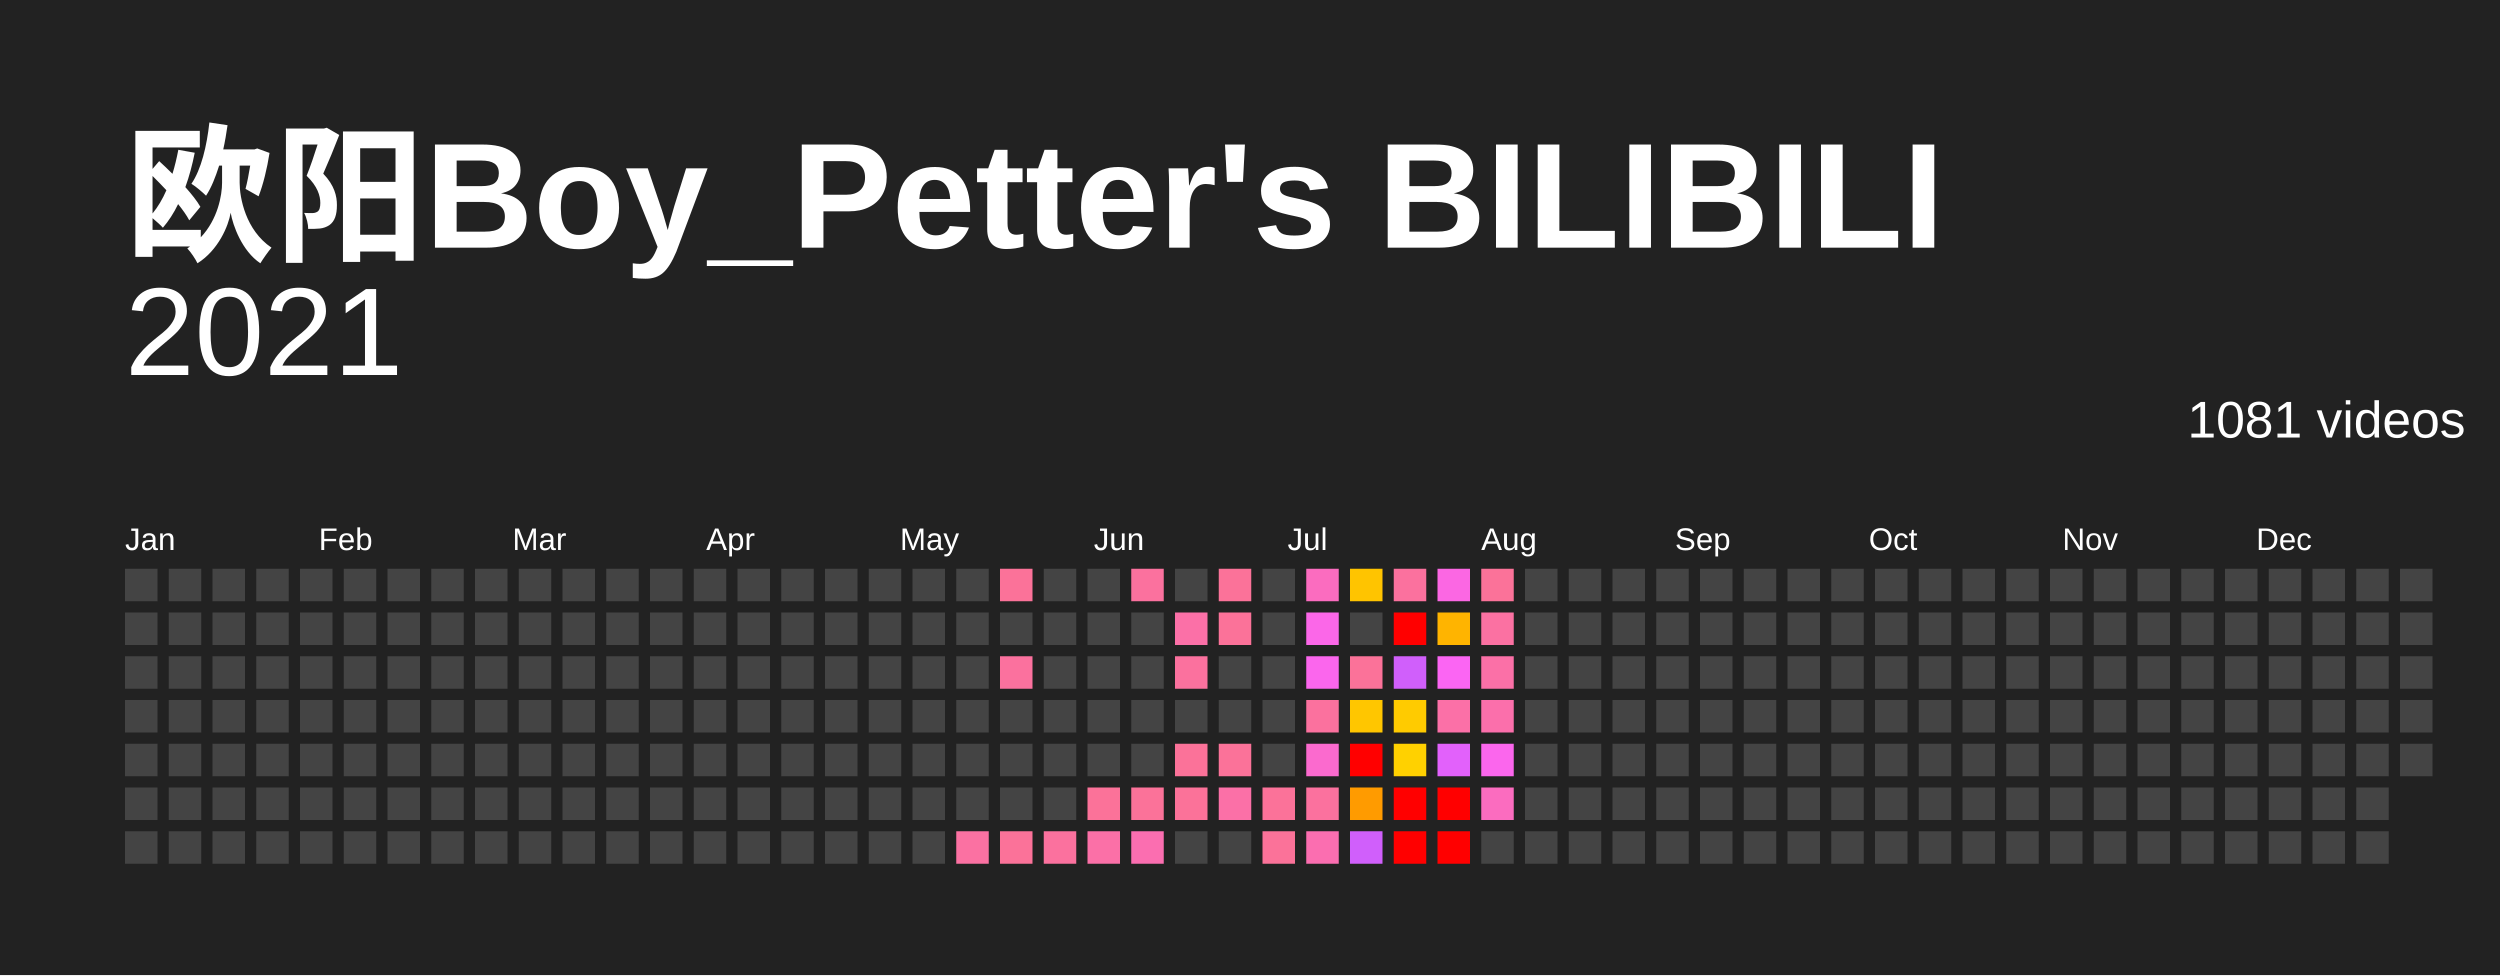
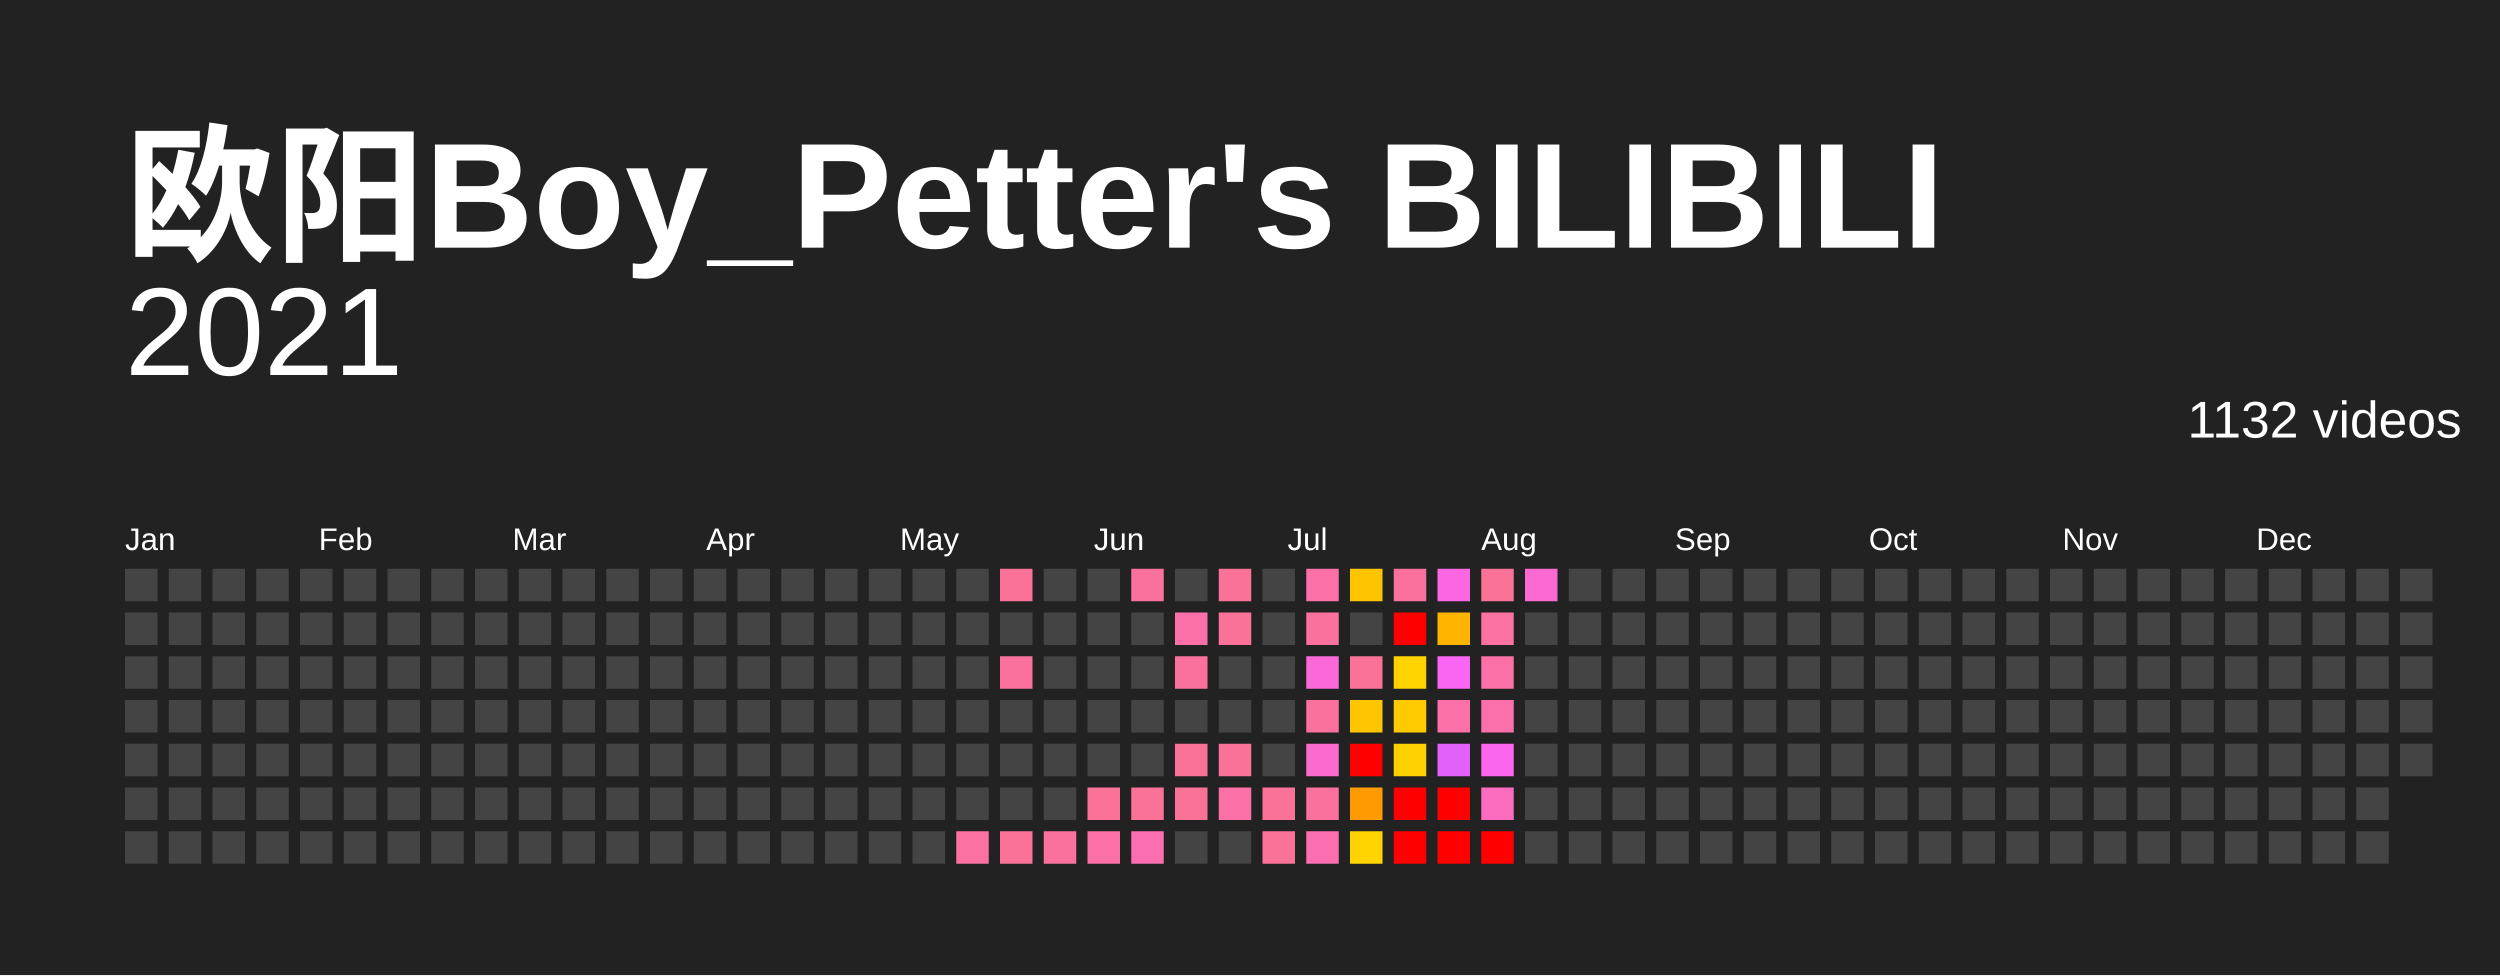
<svg xmlns="http://www.w3.org/2000/svg" baseProfile="full" height="78mm" version="1.1" viewBox="0,0,200,78" width="200mm">
  <defs />
  <rect fill="#222222" height="78" width="200" x="0" y="0" />
  <text fill="#FFFFFF" style="font-size:12px; font-family:Arial; font-weight:bold;" x="10" y="20">欧阳Boy_Petter's BILIBILI</text>
  <text alignment-baseline="hanging" fill="#FFFFFF" style="font-size:10.0px; font-family:Arial;" x="10" y="30">2021</text>
-   <text alignment-baseline="hanging" fill="#FFFFFF" style="font-size:4.125px; font-family:Arial;" x="175" y="35">1081 videos</text>
+   <text alignment-baseline="hanging" fill="#FFFFFF" style="font-size:4.125px; font-family:Arial;" x="175" y="35">1132 videos</text>
  <text fill="#FFFFFF" style="font-size:2.5px; font-family:Arial" x="10.0" y="44">Jan</text>
  <text fill="#FFFFFF" style="font-size:2.5px; font-family:Arial" x="25.5" y="44">Feb</text>
  <text fill="#FFFFFF" style="font-size:2.5px; font-family:Arial" x="41.0" y="44">Mar</text>
  <text fill="#FFFFFF" style="font-size:2.5px; font-family:Arial" x="56.5" y="44">Apr</text>
  <text fill="#FFFFFF" style="font-size:2.5px; font-family:Arial" x="72.0" y="44">May</text>
  <text fill="#FFFFFF" style="font-size:2.5px; font-family:Arial" x="87.5" y="44">Jun</text>
  <text fill="#FFFFFF" style="font-size:2.5px; font-family:Arial" x="103.0" y="44">Jul</text>
  <text fill="#FFFFFF" style="font-size:2.5px; font-family:Arial" x="118.5" y="44">Aug</text>
  <text fill="#FFFFFF" style="font-size:2.5px; font-family:Arial" x="134.0" y="44">Sep</text>
  <text fill="#FFFFFF" style="font-size:2.5px; font-family:Arial" x="149.5" y="44">Oct</text>
  <text fill="#FFFFFF" style="font-size:2.5px; font-family:Arial" x="165.0" y="44">Nov</text>
  <text fill="#FFFFFF" style="font-size:2.5px; font-family:Arial" x="180.5" y="44">Dec</text>
  <rect fill="#444444" height="2.6" width="2.6" x="10.0" y="45.5" />
  <rect fill="#444444" height="2.6" width="2.6" x="10.0" y="49.0" />
  <rect fill="#444444" height="2.6" width="2.6" x="10.0" y="52.5" />
  <rect fill="#444444" height="2.6" width="2.6" x="10.0" y="56.0" />
  <rect fill="#444444" height="2.6" width="2.6" x="10.0" y="59.5" />
  <rect fill="#444444" height="2.6" width="2.6" x="10.0" y="63.0" />
  <rect fill="#444444" height="2.6" width="2.6" x="10.0" y="66.5" />
  <rect fill="#444444" height="2.6" width="2.6" x="13.5" y="45.5" />
  <rect fill="#444444" height="2.6" width="2.6" x="13.5" y="49.0" />
  <rect fill="#444444" height="2.6" width="2.6" x="13.5" y="52.5" />
  <rect fill="#444444" height="2.6" width="2.6" x="13.5" y="56.0" />
  <rect fill="#444444" height="2.6" width="2.6" x="13.5" y="59.5" />
  <rect fill="#444444" height="2.6" width="2.6" x="13.5" y="63.0" />
  <rect fill="#444444" height="2.6" width="2.6" x="13.5" y="66.5" />
  <rect fill="#444444" height="2.6" width="2.6" x="17.0" y="45.5" />
  <rect fill="#444444" height="2.6" width="2.6" x="17.0" y="49.0" />
  <rect fill="#444444" height="2.6" width="2.6" x="17.0" y="52.5" />
  <rect fill="#444444" height="2.6" width="2.6" x="17.0" y="56.0" />
  <rect fill="#444444" height="2.6" width="2.6" x="17.0" y="59.5" />
  <rect fill="#444444" height="2.6" width="2.6" x="17.0" y="63.0" />
  <rect fill="#444444" height="2.6" width="2.6" x="17.0" y="66.5" />
  <rect fill="#444444" height="2.6" width="2.6" x="20.5" y="45.5" />
  <rect fill="#444444" height="2.6" width="2.6" x="20.5" y="49.0" />
  <rect fill="#444444" height="2.6" width="2.6" x="20.5" y="52.5" />
  <rect fill="#444444" height="2.6" width="2.6" x="20.5" y="56.0" />
  <rect fill="#444444" height="2.6" width="2.6" x="20.5" y="59.5" />
  <rect fill="#444444" height="2.6" width="2.6" x="20.5" y="63.0" />
  <rect fill="#444444" height="2.6" width="2.6" x="20.5" y="66.5" />
  <rect fill="#444444" height="2.6" width="2.6" x="24.0" y="45.5" />
  <rect fill="#444444" height="2.6" width="2.6" x="24.0" y="49.0" />
  <rect fill="#444444" height="2.6" width="2.6" x="24.0" y="52.5" />
  <rect fill="#444444" height="2.6" width="2.6" x="24.0" y="56.0" />
  <rect fill="#444444" height="2.6" width="2.6" x="24.0" y="59.5" />
  <rect fill="#444444" height="2.6" width="2.6" x="24.0" y="63.0" />
  <rect fill="#444444" height="2.6" width="2.6" x="24.0" y="66.5" />
  <rect fill="#444444" height="2.6" width="2.6" x="27.5" y="45.5" />
  <rect fill="#444444" height="2.6" width="2.6" x="27.5" y="49.0" />
  <rect fill="#444444" height="2.6" width="2.6" x="27.5" y="52.5" />
  <rect fill="#444444" height="2.6" width="2.6" x="27.5" y="56.0" />
  <rect fill="#444444" height="2.6" width="2.6" x="27.5" y="59.5" />
  <rect fill="#444444" height="2.6" width="2.6" x="27.5" y="63.0" />
  <rect fill="#444444" height="2.6" width="2.6" x="27.5" y="66.5" />
  <rect fill="#444444" height="2.6" width="2.6" x="31.0" y="45.5" />
  <rect fill="#444444" height="2.6" width="2.6" x="31.0" y="49.0" />
  <rect fill="#444444" height="2.6" width="2.6" x="31.0" y="52.5" />
  <rect fill="#444444" height="2.6" width="2.6" x="31.0" y="56.0" />
  <rect fill="#444444" height="2.6" width="2.6" x="31.0" y="59.5" />
  <rect fill="#444444" height="2.6" width="2.6" x="31.0" y="63.0" />
  <rect fill="#444444" height="2.6" width="2.6" x="31.0" y="66.5" />
  <rect fill="#444444" height="2.6" width="2.6" x="34.5" y="45.5" />
  <rect fill="#444444" height="2.6" width="2.6" x="34.5" y="49.0" />
  <rect fill="#444444" height="2.6" width="2.6" x="34.5" y="52.5" />
  <rect fill="#444444" height="2.6" width="2.6" x="34.5" y="56.0" />
  <rect fill="#444444" height="2.6" width="2.6" x="34.5" y="59.5" />
  <rect fill="#444444" height="2.6" width="2.6" x="34.5" y="63.0" />
  <rect fill="#444444" height="2.6" width="2.6" x="34.5" y="66.5" />
  <rect fill="#444444" height="2.6" width="2.6" x="38.0" y="45.5" />
  <rect fill="#444444" height="2.6" width="2.6" x="38.0" y="49.0" />
  <rect fill="#444444" height="2.6" width="2.6" x="38.0" y="52.5" />
  <rect fill="#444444" height="2.6" width="2.6" x="38.0" y="56.0" />
  <rect fill="#444444" height="2.6" width="2.6" x="38.0" y="59.5" />
  <rect fill="#444444" height="2.6" width="2.6" x="38.0" y="63.0" />
  <rect fill="#444444" height="2.6" width="2.6" x="38.0" y="66.5" />
  <rect fill="#444444" height="2.6" width="2.6" x="41.5" y="45.5" />
  <rect fill="#444444" height="2.6" width="2.6" x="41.5" y="49.0" />
  <rect fill="#444444" height="2.6" width="2.6" x="41.5" y="52.5" />
  <rect fill="#444444" height="2.6" width="2.6" x="41.5" y="56.0" />
  <rect fill="#444444" height="2.6" width="2.6" x="41.5" y="59.5" />
  <rect fill="#444444" height="2.6" width="2.6" x="41.5" y="63.0" />
  <rect fill="#444444" height="2.6" width="2.6" x="41.5" y="66.5" />
  <rect fill="#444444" height="2.6" width="2.6" x="45.0" y="45.5" />
  <rect fill="#444444" height="2.6" width="2.6" x="45.0" y="49.0" />
  <rect fill="#444444" height="2.6" width="2.6" x="45.0" y="52.5" />
  <rect fill="#444444" height="2.6" width="2.6" x="45.0" y="56.0" />
  <rect fill="#444444" height="2.6" width="2.6" x="45.0" y="59.5" />
  <rect fill="#444444" height="2.6" width="2.6" x="45.0" y="63.0" />
  <rect fill="#444444" height="2.6" width="2.6" x="45.0" y="66.5" />
  <rect fill="#444444" height="2.6" width="2.6" x="48.5" y="45.5" />
  <rect fill="#444444" height="2.6" width="2.6" x="48.5" y="49.0" />
  <rect fill="#444444" height="2.6" width="2.6" x="48.5" y="52.5" />
  <rect fill="#444444" height="2.6" width="2.6" x="48.5" y="56.0" />
  <rect fill="#444444" height="2.6" width="2.6" x="48.5" y="59.5" />
  <rect fill="#444444" height="2.6" width="2.6" x="48.5" y="63.0" />
  <rect fill="#444444" height="2.6" width="2.6" x="48.5" y="66.5" />
  <rect fill="#444444" height="2.6" width="2.6" x="52.0" y="45.5" />
  <rect fill="#444444" height="2.6" width="2.6" x="52.0" y="49.0" />
  <rect fill="#444444" height="2.6" width="2.6" x="52.0" y="52.5" />
  <rect fill="#444444" height="2.6" width="2.6" x="52.0" y="56.0" />
  <rect fill="#444444" height="2.6" width="2.6" x="52.0" y="59.5" />
  <rect fill="#444444" height="2.6" width="2.6" x="52.0" y="63.0" />
  <rect fill="#444444" height="2.6" width="2.6" x="52.0" y="66.5" />
  <rect fill="#444444" height="2.6" width="2.6" x="55.5" y="45.5" />
  <rect fill="#444444" height="2.6" width="2.6" x="55.5" y="49.0" />
  <rect fill="#444444" height="2.6" width="2.6" x="55.5" y="52.5" />
  <rect fill="#444444" height="2.6" width="2.6" x="55.5" y="56.0" />
  <rect fill="#444444" height="2.6" width="2.6" x="55.5" y="59.5" />
  <rect fill="#444444" height="2.6" width="2.6" x="55.5" y="63.0" />
  <rect fill="#444444" height="2.6" width="2.6" x="55.5" y="66.5" />
  <rect fill="#444444" height="2.6" width="2.6" x="59.0" y="45.5" />
  <rect fill="#444444" height="2.6" width="2.6" x="59.0" y="49.0" />
  <rect fill="#444444" height="2.6" width="2.6" x="59.0" y="52.5" />
  <rect fill="#444444" height="2.6" width="2.6" x="59.0" y="56.0" />
  <rect fill="#444444" height="2.6" width="2.6" x="59.0" y="59.5" />
  <rect fill="#444444" height="2.6" width="2.6" x="59.0" y="63.0" />
  <rect fill="#444444" height="2.6" width="2.6" x="59.0" y="66.5" />
  <rect fill="#444444" height="2.6" width="2.6" x="62.5" y="45.5" />
  <rect fill="#444444" height="2.6" width="2.6" x="62.5" y="49.0" />
  <rect fill="#444444" height="2.6" width="2.6" x="62.5" y="52.5" />
  <rect fill="#444444" height="2.6" width="2.6" x="62.5" y="56.0" />
  <rect fill="#444444" height="2.6" width="2.6" x="62.5" y="59.5" />
  <rect fill="#444444" height="2.6" width="2.6" x="62.5" y="63.0" />
  <rect fill="#444444" height="2.6" width="2.6" x="62.5" y="66.5" />
  <rect fill="#444444" height="2.6" width="2.6" x="66.0" y="45.5" />
  <rect fill="#444444" height="2.6" width="2.6" x="66.0" y="49.0" />
  <rect fill="#444444" height="2.6" width="2.6" x="66.0" y="52.5" />
  <rect fill="#444444" height="2.6" width="2.6" x="66.0" y="56.0" />
  <rect fill="#444444" height="2.6" width="2.6" x="66.0" y="59.5" />
  <rect fill="#444444" height="2.6" width="2.6" x="66.0" y="63.0" />
  <rect fill="#444444" height="2.6" width="2.6" x="66.0" y="66.5" />
  <rect fill="#444444" height="2.6" width="2.6" x="69.5" y="45.5" />
  <rect fill="#444444" height="2.6" width="2.6" x="69.5" y="49.0" />
  <rect fill="#444444" height="2.6" width="2.6" x="69.5" y="52.5" />
  <rect fill="#444444" height="2.6" width="2.6" x="69.5" y="56.0" />
  <rect fill="#444444" height="2.6" width="2.6" x="69.5" y="59.5" />
  <rect fill="#444444" height="2.6" width="2.6" x="69.5" y="63.0" />
  <rect fill="#444444" height="2.6" width="2.6" x="69.5" y="66.5" />
  <rect fill="#444444" height="2.6" width="2.6" x="73.0" y="45.5" />
  <rect fill="#444444" height="2.6" width="2.6" x="73.0" y="49.0" />
  <rect fill="#444444" height="2.6" width="2.6" x="73.0" y="52.5" />
  <rect fill="#444444" height="2.6" width="2.6" x="73.0" y="56.0" />
  <rect fill="#444444" height="2.6" width="2.6" x="73.0" y="59.5" />
  <rect fill="#444444" height="2.6" width="2.6" x="73.0" y="63.0" />
  <rect fill="#444444" height="2.6" width="2.6" x="73.0" y="66.5" />
  <rect fill="#444444" height="2.6" width="2.6" x="76.5" y="45.5" />
  <rect fill="#444444" height="2.6" width="2.6" x="76.5" y="49.0" />
  <rect fill="#444444" height="2.6" width="2.6" x="76.5" y="52.5" />
  <rect fill="#444444" height="2.6" width="2.6" x="76.5" y="56.0" />
  <rect fill="#444444" height="2.6" width="2.6" x="76.5" y="59.5" />
  <rect fill="#444444" height="2.6" width="2.6" x="76.5" y="63.0" />
  <rect fill="#fb71a2" height="2.6" width="2.6" x="76.5" y="66.5" />
  <rect fill="#fb7299" height="2.6" width="2.6" x="80.0" y="45.5" />
  <rect fill="#444444" height="2.6" width="2.6" x="80.0" y="49.0" />
  <rect fill="#fb719e" height="2.6" width="2.6" x="80.0" y="52.5" />
  <rect fill="#444444" height="2.6" width="2.6" x="80.0" y="56.0" />
  <rect fill="#444444" height="2.6" width="2.6" x="80.0" y="59.5" />
  <rect fill="#444444" height="2.6" width="2.6" x="80.0" y="63.0" />
  <rect fill="#fb7299" height="2.6" width="2.6" x="80.0" y="66.5" />
  <rect fill="#444444" height="2.6" width="2.6" x="83.5" y="45.5" />
  <rect fill="#444444" height="2.6" width="2.6" x="83.5" y="49.0" />
  <rect fill="#444444" height="2.6" width="2.6" x="83.5" y="52.5" />
  <rect fill="#444444" height="2.6" width="2.6" x="83.5" y="56.0" />
  <rect fill="#444444" height="2.6" width="2.6" x="83.5" y="59.5" />
  <rect fill="#444444" height="2.6" width="2.6" x="83.5" y="63.0" />
  <rect fill="#fb719e" height="2.6" width="2.6" x="83.5" y="66.5" />
  <rect fill="#444444" height="2.6" width="2.6" x="87.0" y="45.5" />
  <rect fill="#444444" height="2.6" width="2.6" x="87.0" y="49.0" />
  <rect fill="#444444" height="2.6" width="2.6" x="87.0" y="52.5" />
  <rect fill="#444444" height="2.6" width="2.6" x="87.0" y="56.0" />
  <rect fill="#444444" height="2.6" width="2.6" x="87.0" y="59.5" />
  <rect fill="#fb7299" height="2.6" width="2.6" x="87.0" y="63.0" />
  <rect fill="#fb70a7" height="2.6" width="2.6" x="87.0" y="66.5" />
  <rect fill="#fb719e" height="2.6" width="2.6" x="90.5" y="45.5" />
  <rect fill="#444444" height="2.6" width="2.6" x="90.5" y="49.0" />
  <rect fill="#444444" height="2.6" width="2.6" x="90.5" y="52.5" />
  <rect fill="#444444" height="2.6" width="2.6" x="90.5" y="56.0" />
  <rect fill="#444444" height="2.6" width="2.6" x="90.5" y="59.5" />
  <rect fill="#fb7299" height="2.6" width="2.6" x="90.5" y="63.0" />
  <rect fill="#fb6eb0" height="2.6" width="2.6" x="90.5" y="66.5" />
  <rect fill="#444444" height="2.6" width="2.6" x="94.0" y="45.5" />
  <rect fill="#fb70a7" height="2.6" width="2.6" x="94.0" y="49.0" />
  <rect fill="#fb719e" height="2.6" width="2.6" x="94.0" y="52.5" />
  <rect fill="#444444" height="2.6" width="2.6" x="94.0" y="56.0" />
  <rect fill="#fb7299" height="2.6" width="2.6" x="94.0" y="59.5" />
  <rect fill="#fb7299" height="2.6" width="2.6" x="94.0" y="63.0" />
  <rect fill="#444444" height="2.6" width="2.6" x="94.0" y="66.5" />
  <rect fill="#fb7299" height="2.6" width="2.6" x="97.5" y="45.5" />
  <rect fill="#fb7299" height="2.6" width="2.6" x="97.5" y="49.0" />
  <rect fill="#444444" height="2.6" width="2.6" x="97.5" y="52.5" />
  <rect fill="#444444" height="2.6" width="2.6" x="97.5" y="56.0" />
  <rect fill="#fb7299" height="2.6" width="2.6" x="97.5" y="59.5" />
  <rect fill="#fb70a7" height="2.6" width="2.6" x="97.5" y="63.0" />
  <rect fill="#444444" height="2.6" width="2.6" x="97.5" y="66.5" />
  <rect fill="#444444" height="2.6" width="2.6" x="101.0" y="45.5" />
  <rect fill="#444444" height="2.6" width="2.6" x="101.0" y="49.0" />
  <rect fill="#444444" height="2.6" width="2.6" x="101.0" y="52.5" />
  <rect fill="#444444" height="2.6" width="2.6" x="101.0" y="56.0" />
  <rect fill="#444444" height="2.6" width="2.6" x="101.0" y="59.5" />
  <rect fill="#fb7299" height="2.6" width="2.6" x="101.0" y="63.0" />
  <rect fill="#fb7299" height="2.6" width="2.6" x="101.0" y="66.5" />
-   <rect fill="#fb6cbf" height="2.6" width="2.6" x="104.5" y="45.5" />
-   <rect fill="#fb67e8" height="2.6" width="2.6" x="104.5" y="49.0" />
-   <rect fill="#fb66ed" height="2.6" width="2.6" x="104.5" y="52.5" />
+   <rect fill="#fb70a7" height="2.6" width="2.6" x="104.5" y="45.5" />
+   <rect fill="#fb719e" height="2.6" width="2.6" x="104.5" y="49.0" />
+   <rect fill="#fb69d8" height="2.6" width="2.6" x="104.5" y="52.5" />
  <rect fill="#fb719e" height="2.6" width="2.6" x="104.5" y="56.0" />
  <rect fill="#fb6ace" height="2.6" width="2.6" x="104.5" y="59.5" />
  <rect fill="#fb719e" height="2.6" width="2.6" x="104.5" y="63.0" />
  <rect fill="#fb6eb0" height="2.6" width="2.6" x="104.5" y="66.5" />
  <rect fill="#ffc400" height="2.6" width="2.6" x="108.0" y="45.5" />
  <rect fill="#444444" height="2.6" width="2.6" x="108.0" y="49.0" />
  <rect fill="#fb7299" height="2.6" width="2.6" x="108.0" y="52.5" />
  <rect fill="#ffc600" height="2.6" width="2.6" x="108.0" y="56.0" />
  <rect fill="red" height="2.6" width="2.6" x="108.0" y="59.5" />
  <rect fill="#ff9b00" height="2.6" width="2.6" x="108.0" y="63.0" />
-   <rect fill="#d05ffb" height="2.6" width="2.6" x="108.0" y="66.5" />
+   <rect fill="#ffd300" height="2.6" width="2.6" x="108.0" y="66.5" />
  <rect fill="#fb719e" height="2.6" width="2.6" x="111.5" y="45.5" />
  <rect fill="red" height="2.6" width="2.6" x="111.5" y="49.0" />
-   <rect fill="#d05ffb" height="2.6" width="2.6" x="111.5" y="52.5" />
+   <rect fill="#ffd300" height="2.6" width="2.6" x="111.5" y="52.5" />
  <rect fill="#ffcb00" height="2.6" width="2.6" x="111.5" y="56.0" />
  <rect fill="#ffd100" height="2.6" width="2.6" x="111.5" y="59.5" />
  <rect fill="red" height="2.6" width="2.6" x="111.5" y="63.0" />
  <rect fill="red" height="2.6" width="2.6" x="111.5" y="66.5" />
  <rect fill="#fb67e3" height="2.6" width="2.6" x="115.0" y="45.5" />
  <rect fill="#ffb400" height="2.6" width="2.6" x="115.0" y="49.0" />
  <rect fill="#fb65f3" height="2.6" width="2.6" x="115.0" y="52.5" />
  <rect fill="#fb70a7" height="2.6" width="2.6" x="115.0" y="56.0" />
  <rect fill="#e261fb" height="2.6" width="2.6" x="115.0" y="59.5" />
  <rect fill="red" height="2.6" width="2.6" x="115.0" y="63.0" />
  <rect fill="red" height="2.6" width="2.6" x="115.0" y="66.5" />
  <rect fill="#fb7299" height="2.6" width="2.6" x="118.5" y="45.5" />
  <rect fill="#fb71a2" height="2.6" width="2.6" x="118.5" y="49.0" />
  <rect fill="#fb70a7" height="2.6" width="2.6" x="118.5" y="52.5" />
  <rect fill="#fb6fab" height="2.6" width="2.6" x="118.5" y="56.0" />
  <rect fill="#fb66ed" height="2.6" width="2.6" x="118.5" y="59.5" />
  <rect fill="#fb6cbf" height="2.6" width="2.6" x="118.5" y="63.0" />
-   <rect fill="#444444" height="2.6" width="2.6" x="118.5" y="66.5" />
-   <rect fill="#444444" height="2.6" width="2.6" x="122.0" y="45.5" />
+   <rect fill="red" height="2.6" width="2.6" x="118.5" y="66.5" />
+   <rect fill="#fb69d3" height="2.6" width="2.6" x="122.0" y="45.5" />
  <rect fill="#444444" height="2.6" width="2.6" x="122.0" y="49.0" />
  <rect fill="#444444" height="2.6" width="2.6" x="122.0" y="52.5" />
  <rect fill="#444444" height="2.6" width="2.6" x="122.0" y="56.0" />
  <rect fill="#444444" height="2.6" width="2.6" x="122.0" y="59.5" />
  <rect fill="#444444" height="2.6" width="2.6" x="122.0" y="63.0" />
  <rect fill="#444444" height="2.6" width="2.6" x="122.0" y="66.5" />
  <rect fill="#444444" height="2.6" width="2.6" x="125.5" y="45.5" />
  <rect fill="#444444" height="2.6" width="2.6" x="125.5" y="49.0" />
  <rect fill="#444444" height="2.6" width="2.6" x="125.5" y="52.5" />
  <rect fill="#444444" height="2.6" width="2.6" x="125.5" y="56.0" />
  <rect fill="#444444" height="2.6" width="2.6" x="125.5" y="59.5" />
  <rect fill="#444444" height="2.6" width="2.6" x="125.5" y="63.0" />
  <rect fill="#444444" height="2.6" width="2.6" x="125.5" y="66.5" />
  <rect fill="#444444" height="2.6" width="2.6" x="129.0" y="45.5" />
  <rect fill="#444444" height="2.6" width="2.6" x="129.0" y="49.0" />
  <rect fill="#444444" height="2.6" width="2.6" x="129.0" y="52.5" />
  <rect fill="#444444" height="2.6" width="2.6" x="129.0" y="56.0" />
  <rect fill="#444444" height="2.6" width="2.6" x="129.0" y="59.5" />
  <rect fill="#444444" height="2.6" width="2.6" x="129.0" y="63.0" />
  <rect fill="#444444" height="2.6" width="2.6" x="129.0" y="66.5" />
  <rect fill="#444444" height="2.6" width="2.6" x="132.5" y="45.5" />
  <rect fill="#444444" height="2.6" width="2.6" x="132.5" y="49.0" />
  <rect fill="#444444" height="2.6" width="2.6" x="132.5" y="52.5" />
  <rect fill="#444444" height="2.6" width="2.6" x="132.5" y="56.0" />
  <rect fill="#444444" height="2.6" width="2.6" x="132.5" y="59.5" />
  <rect fill="#444444" height="2.6" width="2.6" x="132.5" y="63.0" />
  <rect fill="#444444" height="2.6" width="2.6" x="132.5" y="66.5" />
  <rect fill="#444444" height="2.6" width="2.6" x="136.0" y="45.5" />
  <rect fill="#444444" height="2.6" width="2.6" x="136.0" y="49.0" />
  <rect fill="#444444" height="2.6" width="2.6" x="136.0" y="52.5" />
  <rect fill="#444444" height="2.6" width="2.6" x="136.0" y="56.0" />
  <rect fill="#444444" height="2.6" width="2.6" x="136.0" y="59.5" />
  <rect fill="#444444" height="2.6" width="2.6" x="136.0" y="63.0" />
  <rect fill="#444444" height="2.6" width="2.6" x="136.0" y="66.5" />
  <rect fill="#444444" height="2.6" width="2.6" x="139.5" y="45.5" />
  <rect fill="#444444" height="2.6" width="2.6" x="139.5" y="49.0" />
  <rect fill="#444444" height="2.6" width="2.6" x="139.5" y="52.5" />
  <rect fill="#444444" height="2.6" width="2.6" x="139.5" y="56.0" />
  <rect fill="#444444" height="2.6" width="2.6" x="139.5" y="59.5" />
  <rect fill="#444444" height="2.6" width="2.6" x="139.5" y="63.0" />
  <rect fill="#444444" height="2.6" width="2.6" x="139.5" y="66.5" />
  <rect fill="#444444" height="2.6" width="2.6" x="143.0" y="45.5" />
  <rect fill="#444444" height="2.6" width="2.6" x="143.0" y="49.0" />
  <rect fill="#444444" height="2.6" width="2.6" x="143.0" y="52.5" />
  <rect fill="#444444" height="2.6" width="2.6" x="143.0" y="56.0" />
  <rect fill="#444444" height="2.6" width="2.6" x="143.0" y="59.5" />
  <rect fill="#444444" height="2.6" width="2.6" x="143.0" y="63.0" />
  <rect fill="#444444" height="2.6" width="2.6" x="143.0" y="66.5" />
  <rect fill="#444444" height="2.6" width="2.6" x="146.5" y="45.5" />
  <rect fill="#444444" height="2.6" width="2.6" x="146.5" y="49.0" />
  <rect fill="#444444" height="2.6" width="2.6" x="146.5" y="52.5" />
  <rect fill="#444444" height="2.6" width="2.6" x="146.5" y="56.0" />
  <rect fill="#444444" height="2.6" width="2.6" x="146.5" y="59.5" />
  <rect fill="#444444" height="2.6" width="2.6" x="146.5" y="63.0" />
  <rect fill="#444444" height="2.6" width="2.6" x="146.5" y="66.5" />
  <rect fill="#444444" height="2.6" width="2.6" x="150.0" y="45.5" />
  <rect fill="#444444" height="2.6" width="2.6" x="150.0" y="49.0" />
  <rect fill="#444444" height="2.6" width="2.6" x="150.0" y="52.5" />
  <rect fill="#444444" height="2.6" width="2.6" x="150.0" y="56.0" />
  <rect fill="#444444" height="2.6" width="2.6" x="150.0" y="59.5" />
  <rect fill="#444444" height="2.6" width="2.6" x="150.0" y="63.0" />
  <rect fill="#444444" height="2.6" width="2.6" x="150.0" y="66.5" />
  <rect fill="#444444" height="2.6" width="2.6" x="153.5" y="45.5" />
  <rect fill="#444444" height="2.6" width="2.6" x="153.5" y="49.0" />
  <rect fill="#444444" height="2.6" width="2.6" x="153.5" y="52.5" />
  <rect fill="#444444" height="2.6" width="2.6" x="153.5" y="56.0" />
  <rect fill="#444444" height="2.6" width="2.6" x="153.5" y="59.5" />
  <rect fill="#444444" height="2.6" width="2.6" x="153.5" y="63.0" />
  <rect fill="#444444" height="2.6" width="2.6" x="153.5" y="66.5" />
  <rect fill="#444444" height="2.6" width="2.6" x="157.0" y="45.5" />
  <rect fill="#444444" height="2.6" width="2.6" x="157.0" y="49.0" />
  <rect fill="#444444" height="2.6" width="2.6" x="157.0" y="52.5" />
  <rect fill="#444444" height="2.6" width="2.6" x="157.0" y="56.0" />
  <rect fill="#444444" height="2.6" width="2.6" x="157.0" y="59.5" />
  <rect fill="#444444" height="2.6" width="2.6" x="157.0" y="63.0" />
  <rect fill="#444444" height="2.6" width="2.6" x="157.0" y="66.5" />
  <rect fill="#444444" height="2.6" width="2.6" x="160.5" y="45.5" />
  <rect fill="#444444" height="2.6" width="2.6" x="160.5" y="49.0" />
  <rect fill="#444444" height="2.6" width="2.6" x="160.5" y="52.5" />
  <rect fill="#444444" height="2.6" width="2.6" x="160.5" y="56.0" />
  <rect fill="#444444" height="2.6" width="2.6" x="160.5" y="59.5" />
  <rect fill="#444444" height="2.6" width="2.6" x="160.5" y="63.0" />
  <rect fill="#444444" height="2.6" width="2.6" x="160.5" y="66.5" />
  <rect fill="#444444" height="2.6" width="2.6" x="164.0" y="45.5" />
  <rect fill="#444444" height="2.6" width="2.6" x="164.0" y="49.0" />
  <rect fill="#444444" height="2.6" width="2.6" x="164.0" y="52.5" />
  <rect fill="#444444" height="2.6" width="2.6" x="164.0" y="56.0" />
  <rect fill="#444444" height="2.6" width="2.6" x="164.0" y="59.5" />
  <rect fill="#444444" height="2.6" width="2.6" x="164.0" y="63.0" />
  <rect fill="#444444" height="2.6" width="2.6" x="164.0" y="66.5" />
  <rect fill="#444444" height="2.6" width="2.6" x="167.5" y="45.5" />
  <rect fill="#444444" height="2.6" width="2.6" x="167.5" y="49.0" />
  <rect fill="#444444" height="2.6" width="2.6" x="167.5" y="52.5" />
  <rect fill="#444444" height="2.6" width="2.6" x="167.5" y="56.0" />
  <rect fill="#444444" height="2.6" width="2.6" x="167.5" y="59.5" />
  <rect fill="#444444" height="2.6" width="2.6" x="167.5" y="63.0" />
  <rect fill="#444444" height="2.6" width="2.6" x="167.5" y="66.5" />
  <rect fill="#444444" height="2.6" width="2.6" x="171.0" y="45.5" />
  <rect fill="#444444" height="2.6" width="2.6" x="171.0" y="49.0" />
  <rect fill="#444444" height="2.6" width="2.6" x="171.0" y="52.5" />
  <rect fill="#444444" height="2.6" width="2.6" x="171.0" y="56.0" />
  <rect fill="#444444" height="2.6" width="2.6" x="171.0" y="59.5" />
  <rect fill="#444444" height="2.6" width="2.6" x="171.0" y="63.0" />
  <rect fill="#444444" height="2.6" width="2.6" x="171.0" y="66.5" />
  <rect fill="#444444" height="2.6" width="2.6" x="174.5" y="45.5" />
  <rect fill="#444444" height="2.6" width="2.6" x="174.5" y="49.0" />
  <rect fill="#444444" height="2.6" width="2.6" x="174.5" y="52.5" />
  <rect fill="#444444" height="2.6" width="2.6" x="174.5" y="56.0" />
  <rect fill="#444444" height="2.6" width="2.6" x="174.5" y="59.5" />
  <rect fill="#444444" height="2.6" width="2.6" x="174.5" y="63.0" />
  <rect fill="#444444" height="2.6" width="2.6" x="174.5" y="66.5" />
  <rect fill="#444444" height="2.6" width="2.6" x="178.0" y="45.5" />
  <rect fill="#444444" height="2.6" width="2.6" x="178.0" y="49.0" />
  <rect fill="#444444" height="2.6" width="2.6" x="178.0" y="52.5" />
  <rect fill="#444444" height="2.6" width="2.6" x="178.0" y="56.0" />
  <rect fill="#444444" height="2.6" width="2.6" x="178.0" y="59.5" />
  <rect fill="#444444" height="2.6" width="2.6" x="178.0" y="63.0" />
  <rect fill="#444444" height="2.6" width="2.6" x="178.0" y="66.5" />
  <rect fill="#444444" height="2.6" width="2.6" x="181.5" y="45.5" />
  <rect fill="#444444" height="2.6" width="2.6" x="181.5" y="49.0" />
  <rect fill="#444444" height="2.6" width="2.6" x="181.5" y="52.5" />
  <rect fill="#444444" height="2.6" width="2.6" x="181.5" y="56.0" />
  <rect fill="#444444" height="2.6" width="2.6" x="181.5" y="59.5" />
  <rect fill="#444444" height="2.6" width="2.6" x="181.5" y="63.0" />
  <rect fill="#444444" height="2.6" width="2.6" x="181.5" y="66.5" />
  <rect fill="#444444" height="2.6" width="2.6" x="185.0" y="45.5" />
  <rect fill="#444444" height="2.6" width="2.6" x="185.0" y="49.0" />
  <rect fill="#444444" height="2.6" width="2.6" x="185.0" y="52.5" />
  <rect fill="#444444" height="2.6" width="2.6" x="185.0" y="56.0" />
  <rect fill="#444444" height="2.6" width="2.6" x="185.0" y="59.5" />
  <rect fill="#444444" height="2.6" width="2.6" x="185.0" y="63.0" />
  <rect fill="#444444" height="2.6" width="2.6" x="185.0" y="66.5" />
  <rect fill="#444444" height="2.6" width="2.6" x="188.5" y="45.5" />
  <rect fill="#444444" height="2.6" width="2.6" x="188.5" y="49.0" />
  <rect fill="#444444" height="2.6" width="2.6" x="188.5" y="52.5" />
  <rect fill="#444444" height="2.6" width="2.6" x="188.5" y="56.0" />
  <rect fill="#444444" height="2.6" width="2.6" x="188.5" y="59.5" />
  <rect fill="#444444" height="2.6" width="2.6" x="188.5" y="63.0" />
  <rect fill="#444444" height="2.6" width="2.6" x="188.5" y="66.5" />
  <rect fill="#444444" height="2.6" width="2.6" x="192.0" y="45.5" />
  <rect fill="#444444" height="2.6" width="2.6" x="192.0" y="49.0" />
  <rect fill="#444444" height="2.6" width="2.6" x="192.0" y="52.5" />
  <rect fill="#444444" height="2.6" width="2.6" x="192.0" y="56.0" />
  <rect fill="#444444" height="2.6" width="2.6" x="192.0" y="59.5" />
</svg>
